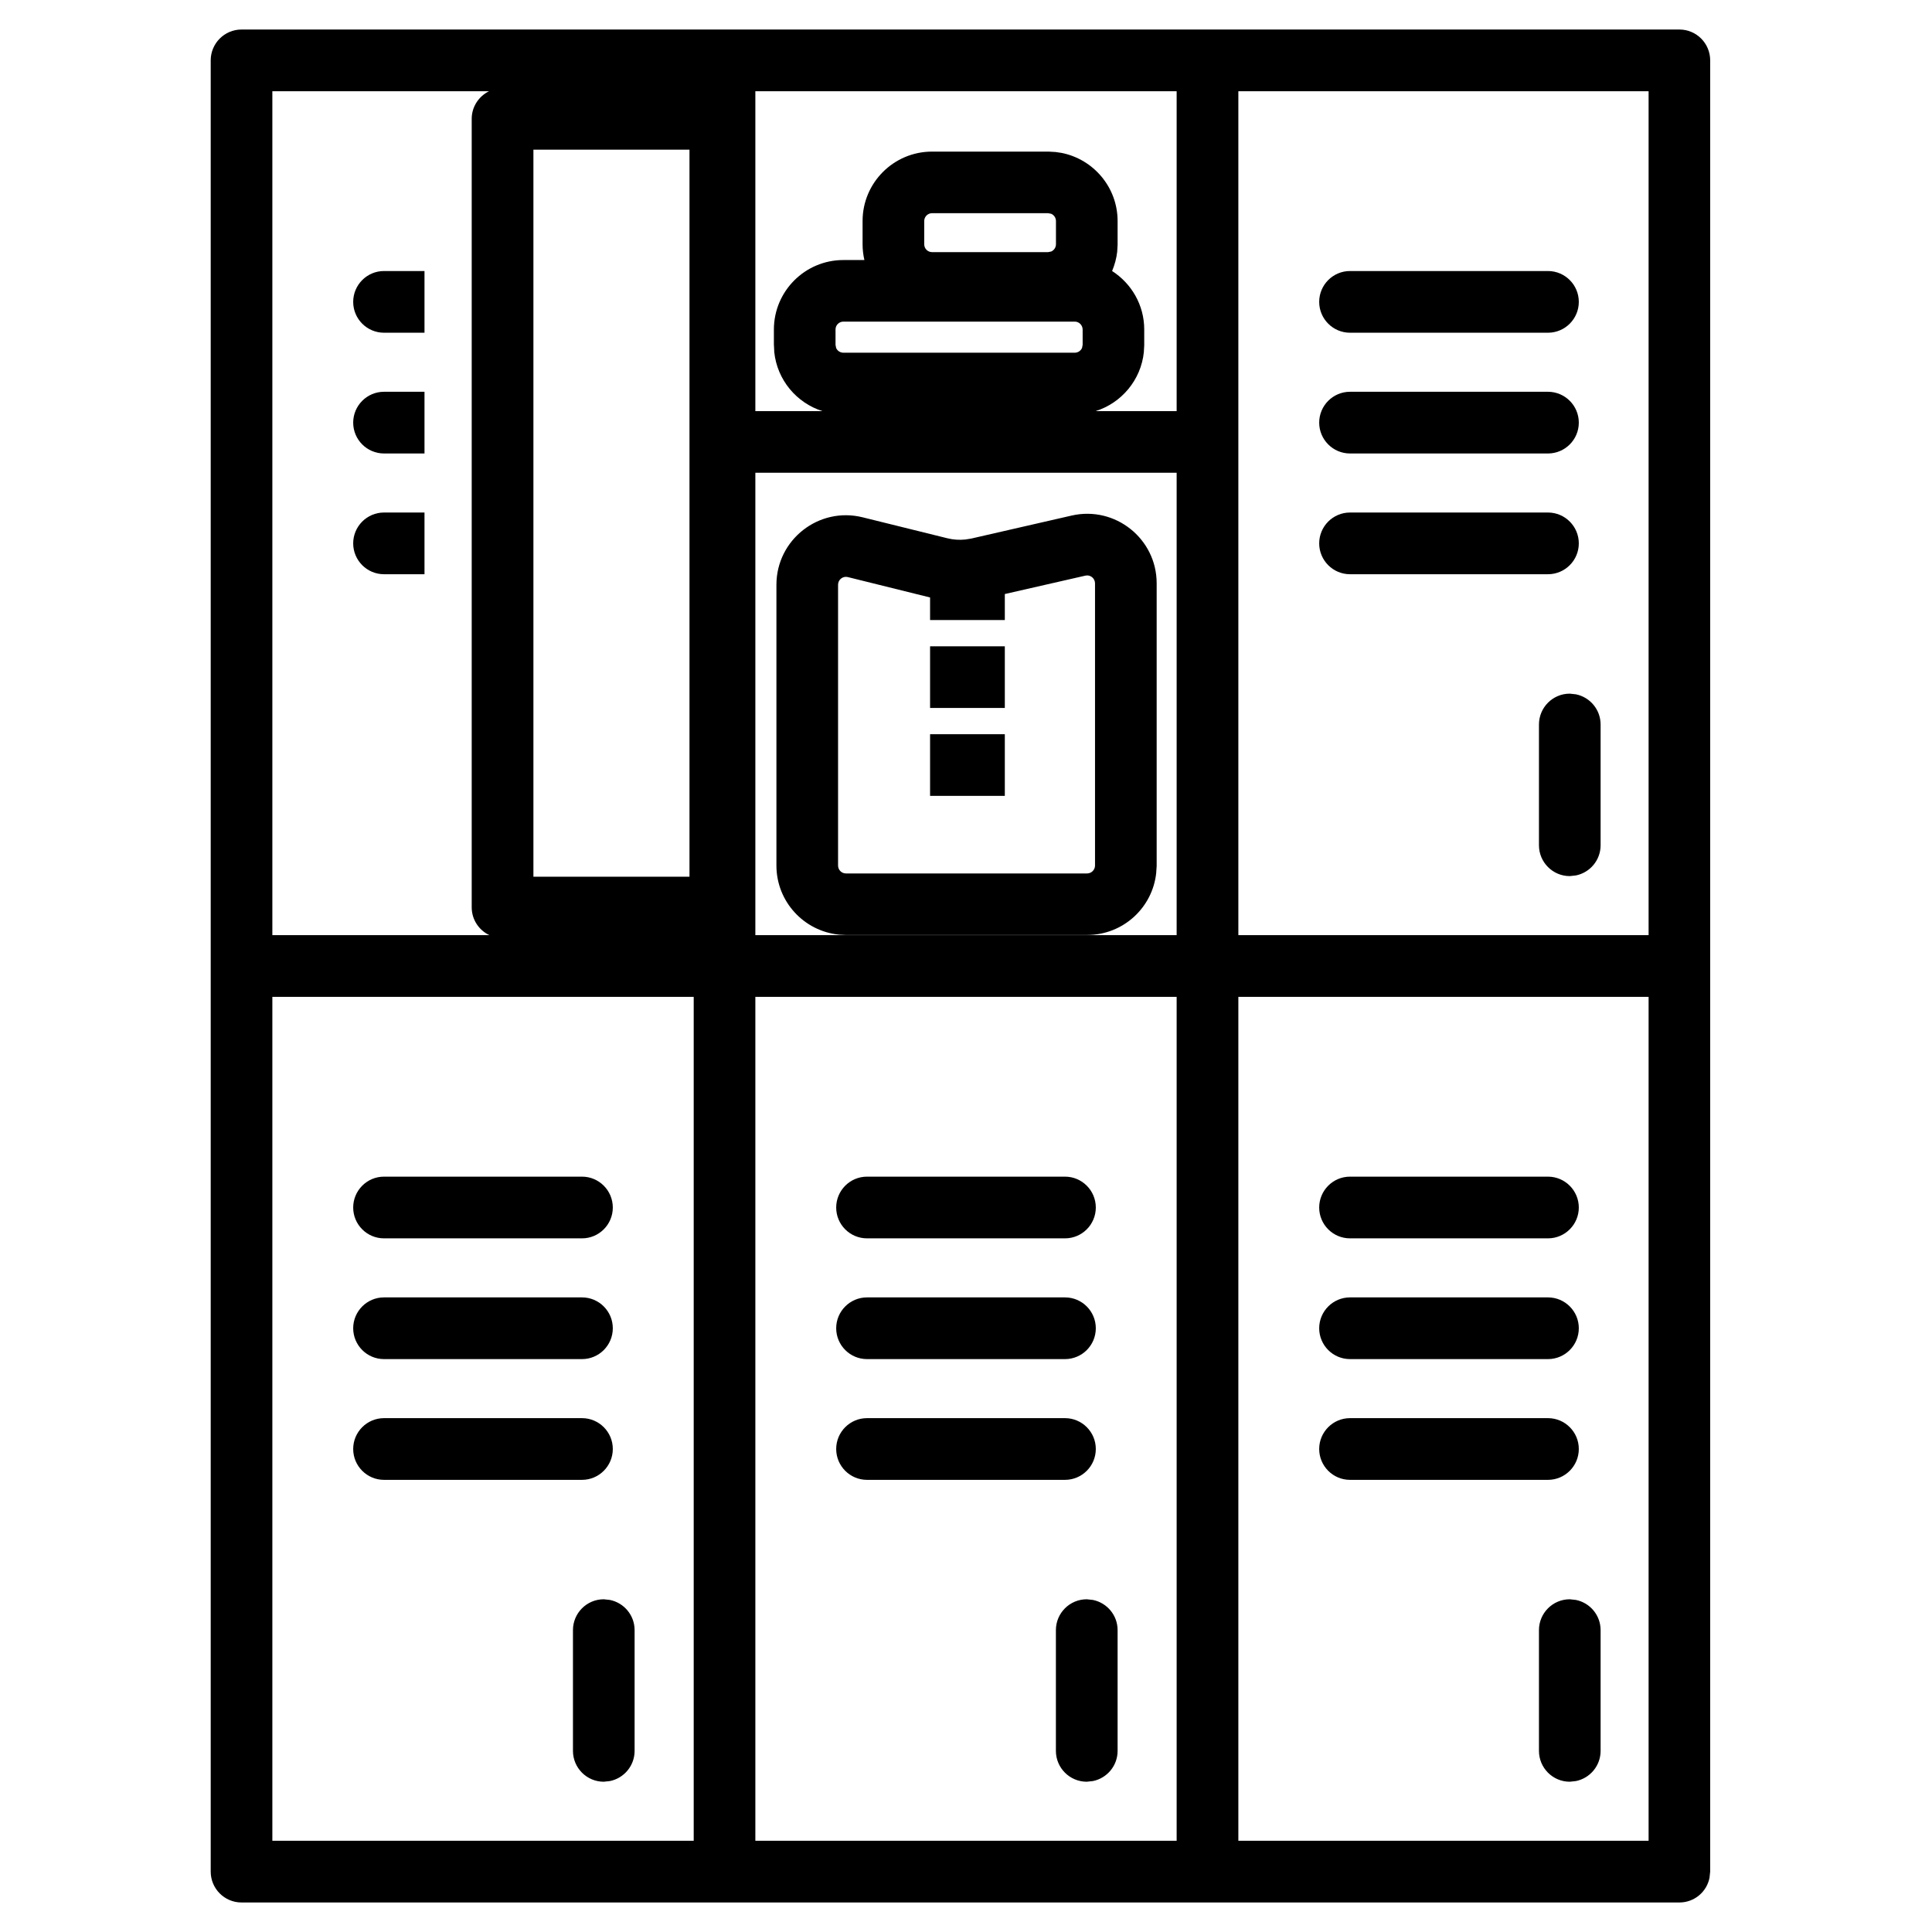
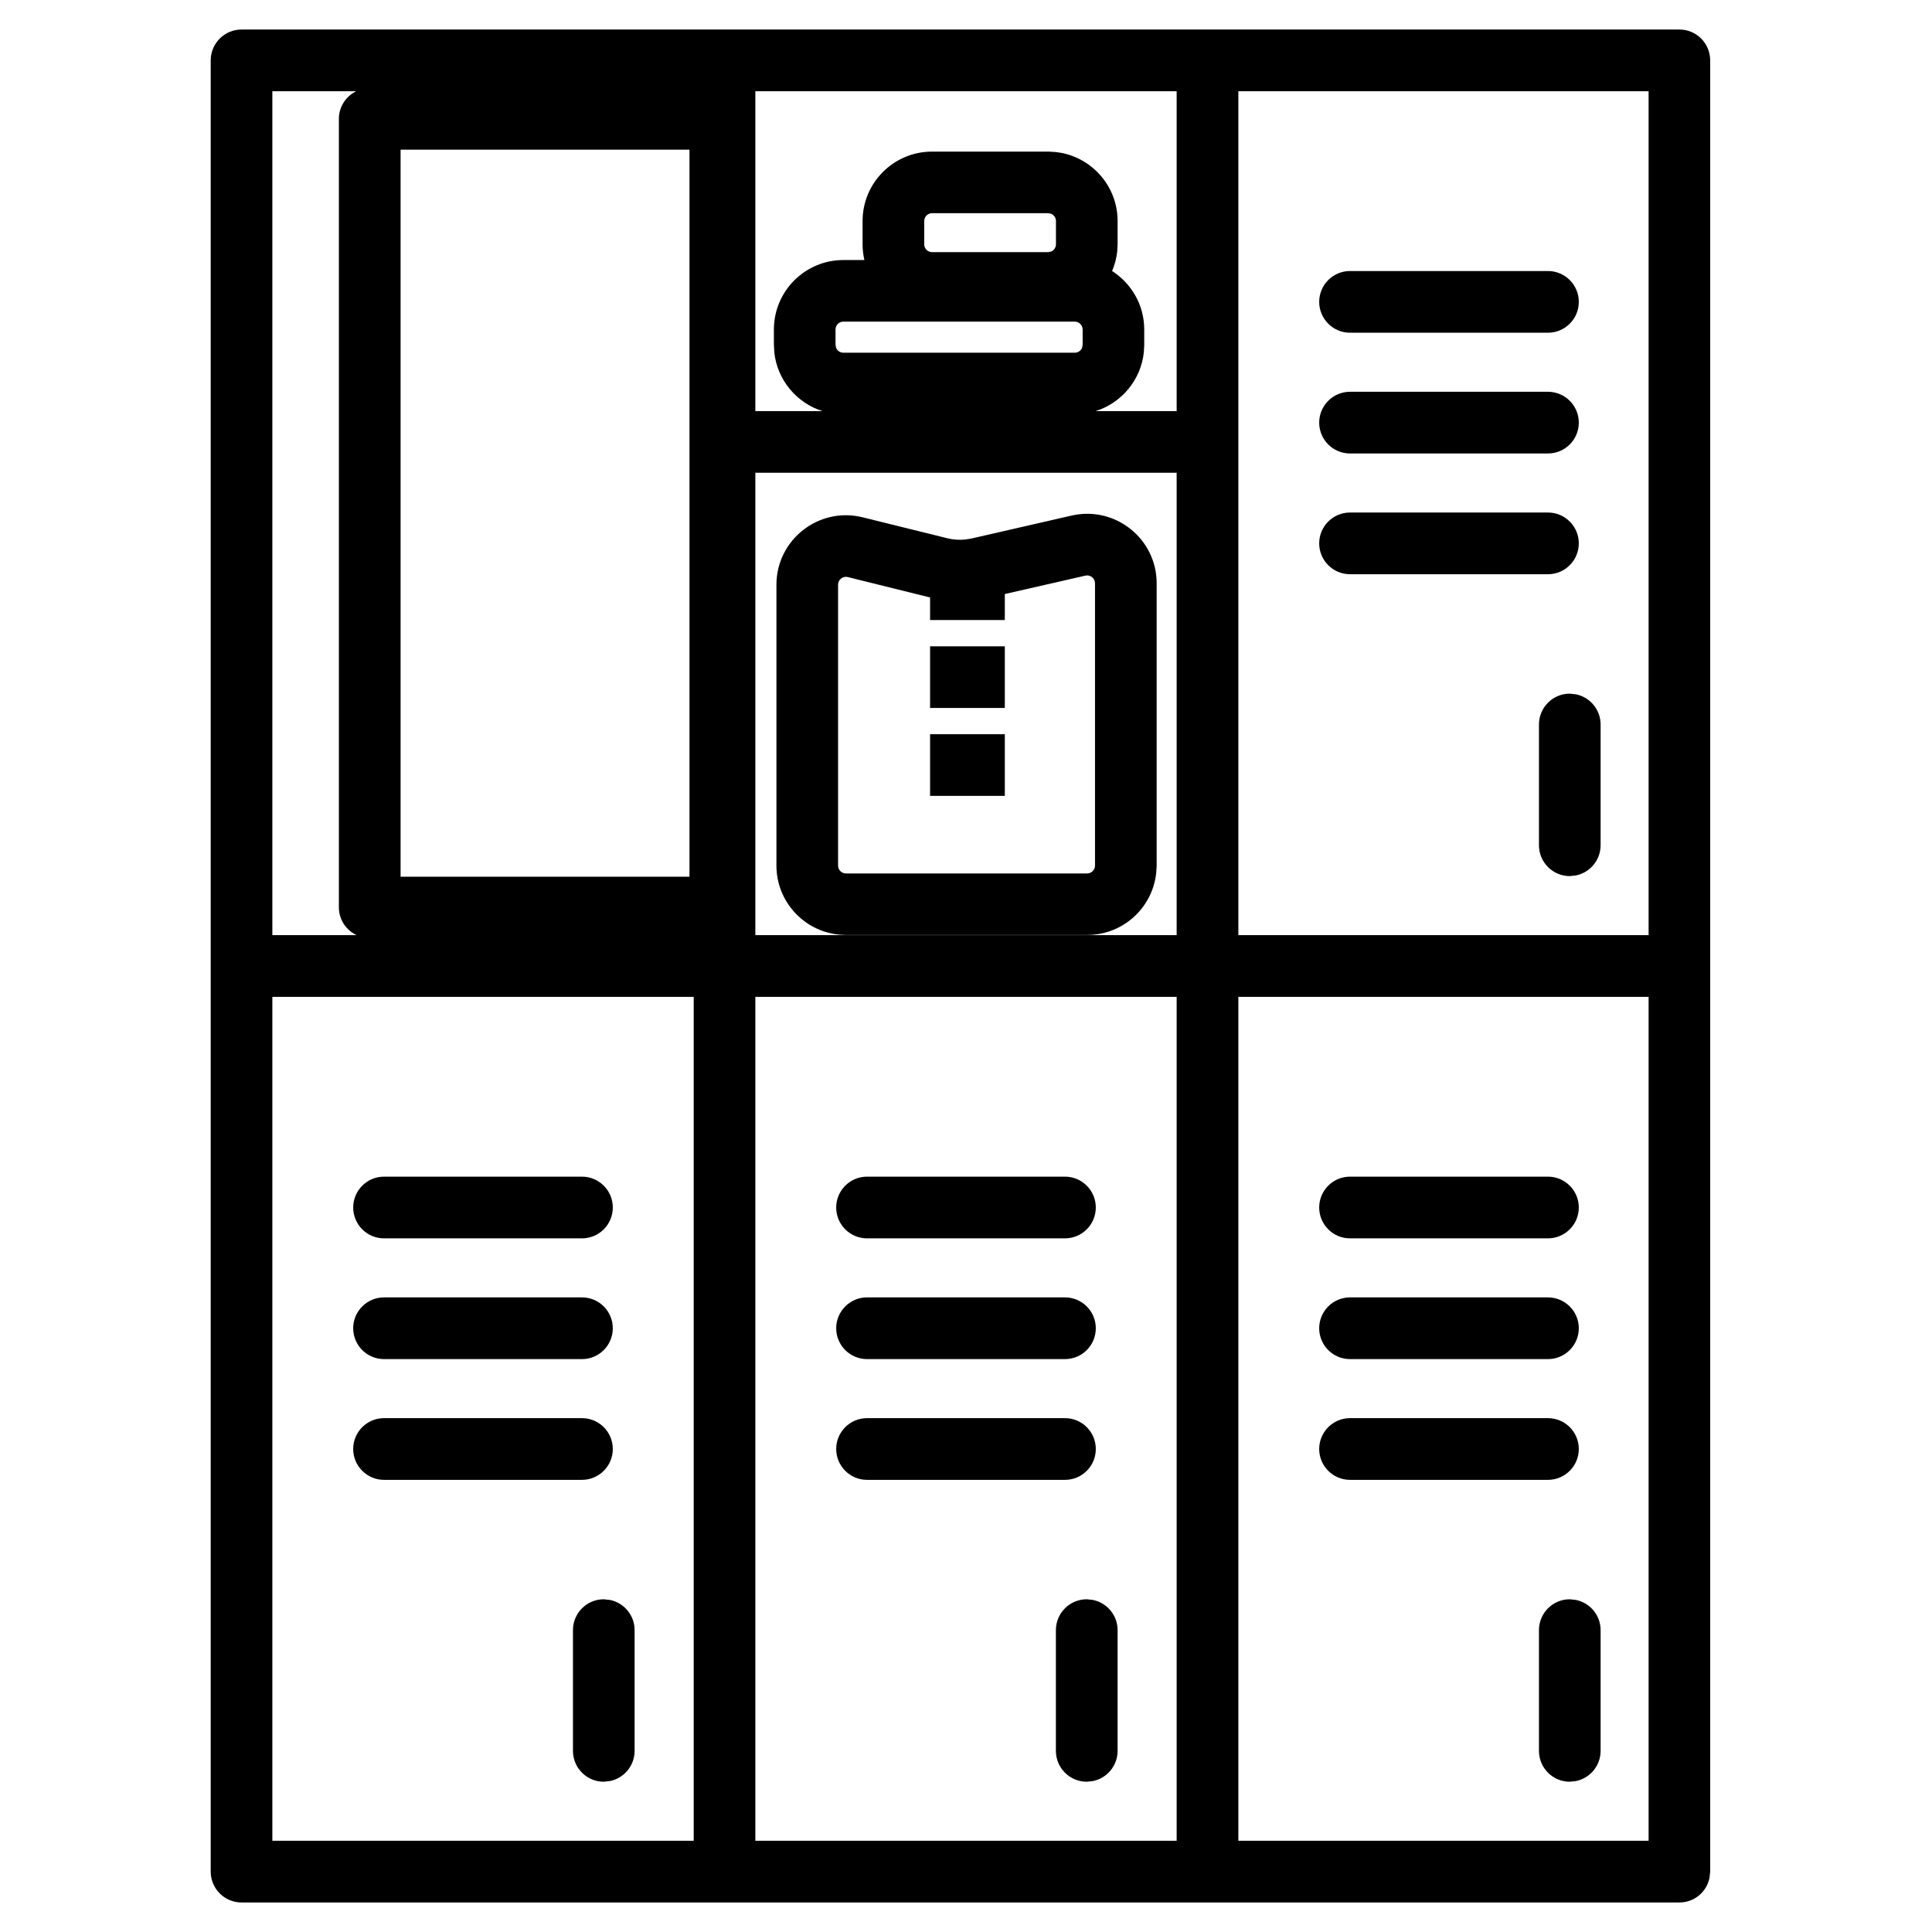
<svg xmlns="http://www.w3.org/2000/svg" width="32" height="32" viewBox="0 0 32 32" fill="none">
-   <g clip-path="url(#clip0_169_3131)">
+   <g clip-path="url(#clip0_172_4073)">
    <rect width="32" height="32" fill="white" />
    <path d="M10.102 26.5C10.335 26.547 10.511 26.753 10.511 27V29C10.511 29.247 10.335 29.453 10.102 29.5L10 29.511C9.718 29.511 9.49 29.281 9.49 29V27C9.49 26.719 9.718 26.489 10 26.489L10.102 26.5Z" fill="black" />
    <path d="M9.64 23.489C9.921 23.489 10.15 23.718 10.15 24C10.15 24.282 9.921 24.511 9.64 24.511H6.36C6.079 24.511 5.85 24.282 5.85 24C5.85 23.718 6.079 23.489 6.36 23.489H9.64Z" fill="black" />
    <path d="M9.64 21.489C9.921 21.489 10.15 21.718 10.15 22C10.15 22.282 9.921 22.511 9.64 22.511H6.36C6.079 22.511 5.85 22.282 5.85 22C5.85 21.718 6.079 21.489 6.36 21.489H9.64Z" fill="black" />
    <path d="M9.64 19.489C9.921 19.489 10.15 19.718 10.15 20C10.15 20.282 9.921 20.511 9.64 20.511H6.36C6.079 20.511 5.85 20.282 5.85 20C5.85 19.718 6.079 19.489 6.36 19.489H9.64Z" fill="black" />
    <path d="M18.102 26.5C18.335 26.547 18.511 26.753 18.511 27V29C18.511 29.247 18.335 29.453 18.102 29.5L18 29.511C17.718 29.511 17.489 29.282 17.489 29V27C17.489 26.718 17.718 26.489 18 26.489L18.102 26.5Z" fill="black" />
    <path d="M17.64 23.489C17.921 23.489 18.15 23.718 18.15 24C18.15 24.282 17.921 24.511 17.64 24.511H14.36C14.079 24.511 13.85 24.282 13.85 24C13.85 23.718 14.079 23.489 14.36 23.489H17.64Z" fill="black" />
    <path d="M17.64 21.489C17.921 21.489 18.15 21.718 18.15 22C18.15 22.282 17.921 22.511 17.64 22.511H14.36C14.079 22.511 13.85 22.282 13.85 22C13.85 21.718 14.079 21.489 14.36 21.489H17.64Z" fill="black" />
    <path d="M17.64 19.489C17.921 19.489 18.15 19.718 18.15 20C18.15 20.282 17.921 20.511 17.64 20.511H14.36C14.079 20.511 13.85 20.282 13.85 20C13.85 19.718 14.079 19.489 14.36 19.489H17.64Z" fill="black" />
    <path d="M26.102 26.5C26.335 26.547 26.511 26.753 26.511 27V29C26.511 29.247 26.335 29.453 26.102 29.5L26 29.511C25.718 29.511 25.49 29.281 25.49 29V27C25.49 26.719 25.718 26.489 26 26.489L26.102 26.5Z" fill="black" />
    <path d="M25.641 23.489C25.922 23.49 26.15 23.719 26.15 24C26.15 24.281 25.922 24.51 25.641 24.511H22.36C22.079 24.511 21.85 24.282 21.85 24C21.85 23.718 22.079 23.489 22.36 23.489H25.641Z" fill="black" />
    <path d="M25.641 21.489C25.922 21.49 26.15 21.719 26.15 22C26.15 22.281 25.922 22.51 25.641 22.511H22.36C22.079 22.511 21.85 22.282 21.85 22C21.85 21.718 22.079 21.489 22.36 21.489H25.641Z" fill="black" />
    <path d="M25.641 19.489C25.922 19.49 26.15 19.719 26.15 20C26.15 20.281 25.922 20.51 25.641 20.511H22.36C22.079 20.511 21.85 20.282 21.85 20C21.85 19.718 22.079 19.489 22.36 19.489H25.641Z" fill="black" />
-     <path d="M7.031 9.511H6.36C6.079 9.511 5.85 9.282 5.85 9C5.85 8.718 6.079 8.489 6.36 8.489H7.031V9.511Z" fill="black" />
-     <path d="M7.031 7.511H6.36C6.079 7.511 5.85 7.282 5.85 7C5.85 6.718 6.079 6.489 6.36 6.489H7.031V7.511Z" fill="black" />
-     <path d="M7.031 5.511H6.36C6.079 5.511 5.85 5.282 5.85 5C5.85 4.718 6.079 4.489 6.36 4.489H7.031V5.511Z" fill="black" />
    <path d="M16.643 13.182H15.405V12.161H16.643V13.182Z" fill="black" />
    <path d="M16.643 11.726H15.405V10.705H16.643V11.726Z" fill="black" />
    <path fill-rule="evenodd" clip-rule="evenodd" d="M17.751 8.539C18.471 8.375 19.158 8.923 19.158 9.661V14.345L19.151 14.447V14.454C19.092 15.034 18.602 15.486 18.007 15.486H14.004L13.901 15.481L13.893 15.48C13.313 15.421 12.86 14.931 12.86 14.336V9.685C12.861 8.938 13.562 8.389 14.287 8.568L15.694 8.916C15.791 8.94 15.891 8.946 15.989 8.936L16.088 8.92L17.751 8.539ZM16.643 9.839V10.27H15.405V9.896L14.042 9.558C13.961 9.538 13.881 9.6 13.881 9.685V14.336C13.881 14.408 13.939 14.467 14.011 14.467H18.007C18.078 14.466 18.137 14.408 18.137 14.336V9.661C18.136 9.578 18.059 9.516 17.979 9.534L16.643 9.839Z" fill="black" />
    <path d="M26.102 11.5C26.335 11.547 26.511 11.753 26.511 12V14C26.511 14.247 26.335 14.453 26.102 14.5L26 14.511C25.718 14.511 25.49 14.281 25.49 14V12C25.49 11.719 25.718 11.489 26 11.489L26.102 11.5Z" fill="black" />
    <path d="M25.641 8.489C25.922 8.49 26.15 8.719 26.15 9C26.15 9.281 25.922 9.51 25.641 9.511H22.36C22.079 9.511 21.85 9.282 21.85 9C21.85 8.718 22.079 8.489 22.36 8.489H25.641Z" fill="black" />
    <path d="M25.641 6.489C25.922 6.49 26.15 6.719 26.15 7C26.15 7.281 25.922 7.51 25.641 7.511H22.36C22.079 7.511 21.85 7.282 21.85 7C21.85 6.718 22.079 6.489 22.36 6.489H25.641Z" fill="black" />
    <path d="M25.641 4.489C25.922 4.49 26.15 4.719 26.15 5C26.15 5.281 25.922 5.51 25.641 5.511H22.36C22.079 5.511 21.85 5.282 21.85 5C21.85 4.718 22.079 4.489 22.36 4.489H25.641Z" fill="black" />
-     <path fill-rule="evenodd" clip-rule="evenodd" d="M27.816 0.489C28.099 0.489 28.326 0.719 28.326 1V30.999L28.315 31.102C28.269 31.335 28.064 31.511 27.816 31.511H4C3.718 31.511 3.49 31.281 3.49 31V1C3.49 0.719 3.718 0.489 4 0.489H27.816ZM4.511 30.489H11.49V16.511H4.511V30.489ZM12.511 30.489H19.489V16.511H12.511V30.489ZM20.511 30.489H27.306V16.511H20.511V30.489ZM4.511 15.489H8.105C7.933 15.407 7.814 15.233 7.813 15.03V1.968C7.813 1.767 7.931 1.594 8.1 1.511H4.511V15.489ZM12.511 15.489H19.489V7.83H12.511V15.489ZM20.511 15.489H27.306V1.511H20.511V15.489ZM8.835 14.521H11.42V2.479H8.835V14.521ZM12.511 6.81H13.624C13.193 6.674 12.872 6.293 12.824 5.83L12.823 5.821L12.824 5.82L12.819 5.719L12.818 5.712V5.457C12.819 4.822 13.334 4.307 13.969 4.307H14.317C14.298 4.223 14.287 4.136 14.287 4.046V3.661C14.287 3.026 14.803 2.511 15.438 2.511H17.367L17.47 2.517H17.479L17.585 2.533C18.112 2.638 18.511 3.103 18.511 3.661V4.053L18.505 4.155V4.164C18.493 4.278 18.462 4.387 18.42 4.489C18.739 4.694 18.952 5.05 18.952 5.457V5.719L18.946 5.821V5.83C18.899 6.293 18.576 6.675 18.145 6.81H19.489V1.511H12.511V6.81ZM13.969 5.327C13.897 5.327 13.839 5.385 13.839 5.457V5.712L13.849 5.763C13.868 5.809 13.915 5.842 13.969 5.842H17.802C17.855 5.842 17.902 5.809 17.922 5.763L17.932 5.712V5.457C17.931 5.386 17.873 5.327 17.802 5.327H13.969ZM15.438 3.531C15.366 3.531 15.308 3.59 15.308 3.661V4.046C15.308 4.118 15.366 4.176 15.438 4.176H17.36L17.411 4.166C17.457 4.146 17.49 4.099 17.49 4.046V3.661C17.49 3.608 17.458 3.561 17.411 3.541L17.36 3.531H15.438Z" fill="black" />
+     <path fill-rule="evenodd" clip-rule="evenodd" d="M27.816 0.489C28.099 0.489 28.326 0.719 28.326 1V30.999L28.315 31.102C28.269 31.335 28.064 31.511 27.816 31.511H4C3.718 31.511 3.49 31.281 3.49 31V1C3.49 0.719 3.718 0.489 4 0.489H27.816ZM4.511 30.489H11.49V16.511H4.511V30.489ZM12.511 30.489H19.489V16.511H12.511V30.489ZM20.511 30.489H27.306V16.511H20.511V30.489ZM4.511 15.489H5.906C5.734 15.407 5.613 15.233 5.613 15.03V1.968C5.613 1.767 5.731 1.594 5.9 1.511H4.511V15.489ZM12.511 15.489H19.489V7.83H12.511V15.489ZM20.511 15.489H27.306V1.511H20.511V15.489ZM6.635 14.521H11.42V2.479H6.635V14.521ZM12.511 6.81H13.624C13.193 6.674 12.872 6.293 12.824 5.83L12.823 5.821L12.824 5.82L12.819 5.719L12.818 5.712V5.457C12.819 4.822 13.334 4.307 13.969 4.307H14.317C14.298 4.223 14.287 4.136 14.287 4.046V3.661C14.287 3.026 14.803 2.511 15.438 2.511H17.367L17.47 2.517H17.479L17.585 2.533C18.112 2.638 18.511 3.103 18.511 3.661V4.053L18.505 4.155V4.164C18.493 4.278 18.462 4.387 18.42 4.489C18.739 4.694 18.952 5.05 18.952 5.457V5.719L18.946 5.821V5.83C18.899 6.293 18.576 6.675 18.145 6.81H19.489V1.511H12.511V6.81ZM13.969 5.327C13.897 5.327 13.839 5.385 13.839 5.457V5.712L13.849 5.763C13.868 5.809 13.915 5.842 13.969 5.842H17.802C17.855 5.842 17.902 5.809 17.922 5.763L17.932 5.712V5.457C17.931 5.386 17.873 5.327 17.802 5.327H13.969ZM15.438 3.531C15.366 3.531 15.308 3.59 15.308 3.661V4.046C15.308 4.118 15.366 4.176 15.438 4.176H17.36L17.411 4.166C17.457 4.146 17.49 4.099 17.49 4.046V3.661C17.49 3.608 17.458 3.561 17.411 3.541L17.36 3.531H15.438Z" fill="black" />
  </g>
  <defs>
-     <clipPath id="clip0_169_3131">
+     <clipPath id="clip0_172_4073">
      <rect width="32" height="32" fill="white" />
    </clipPath>
  </defs>
</svg>
